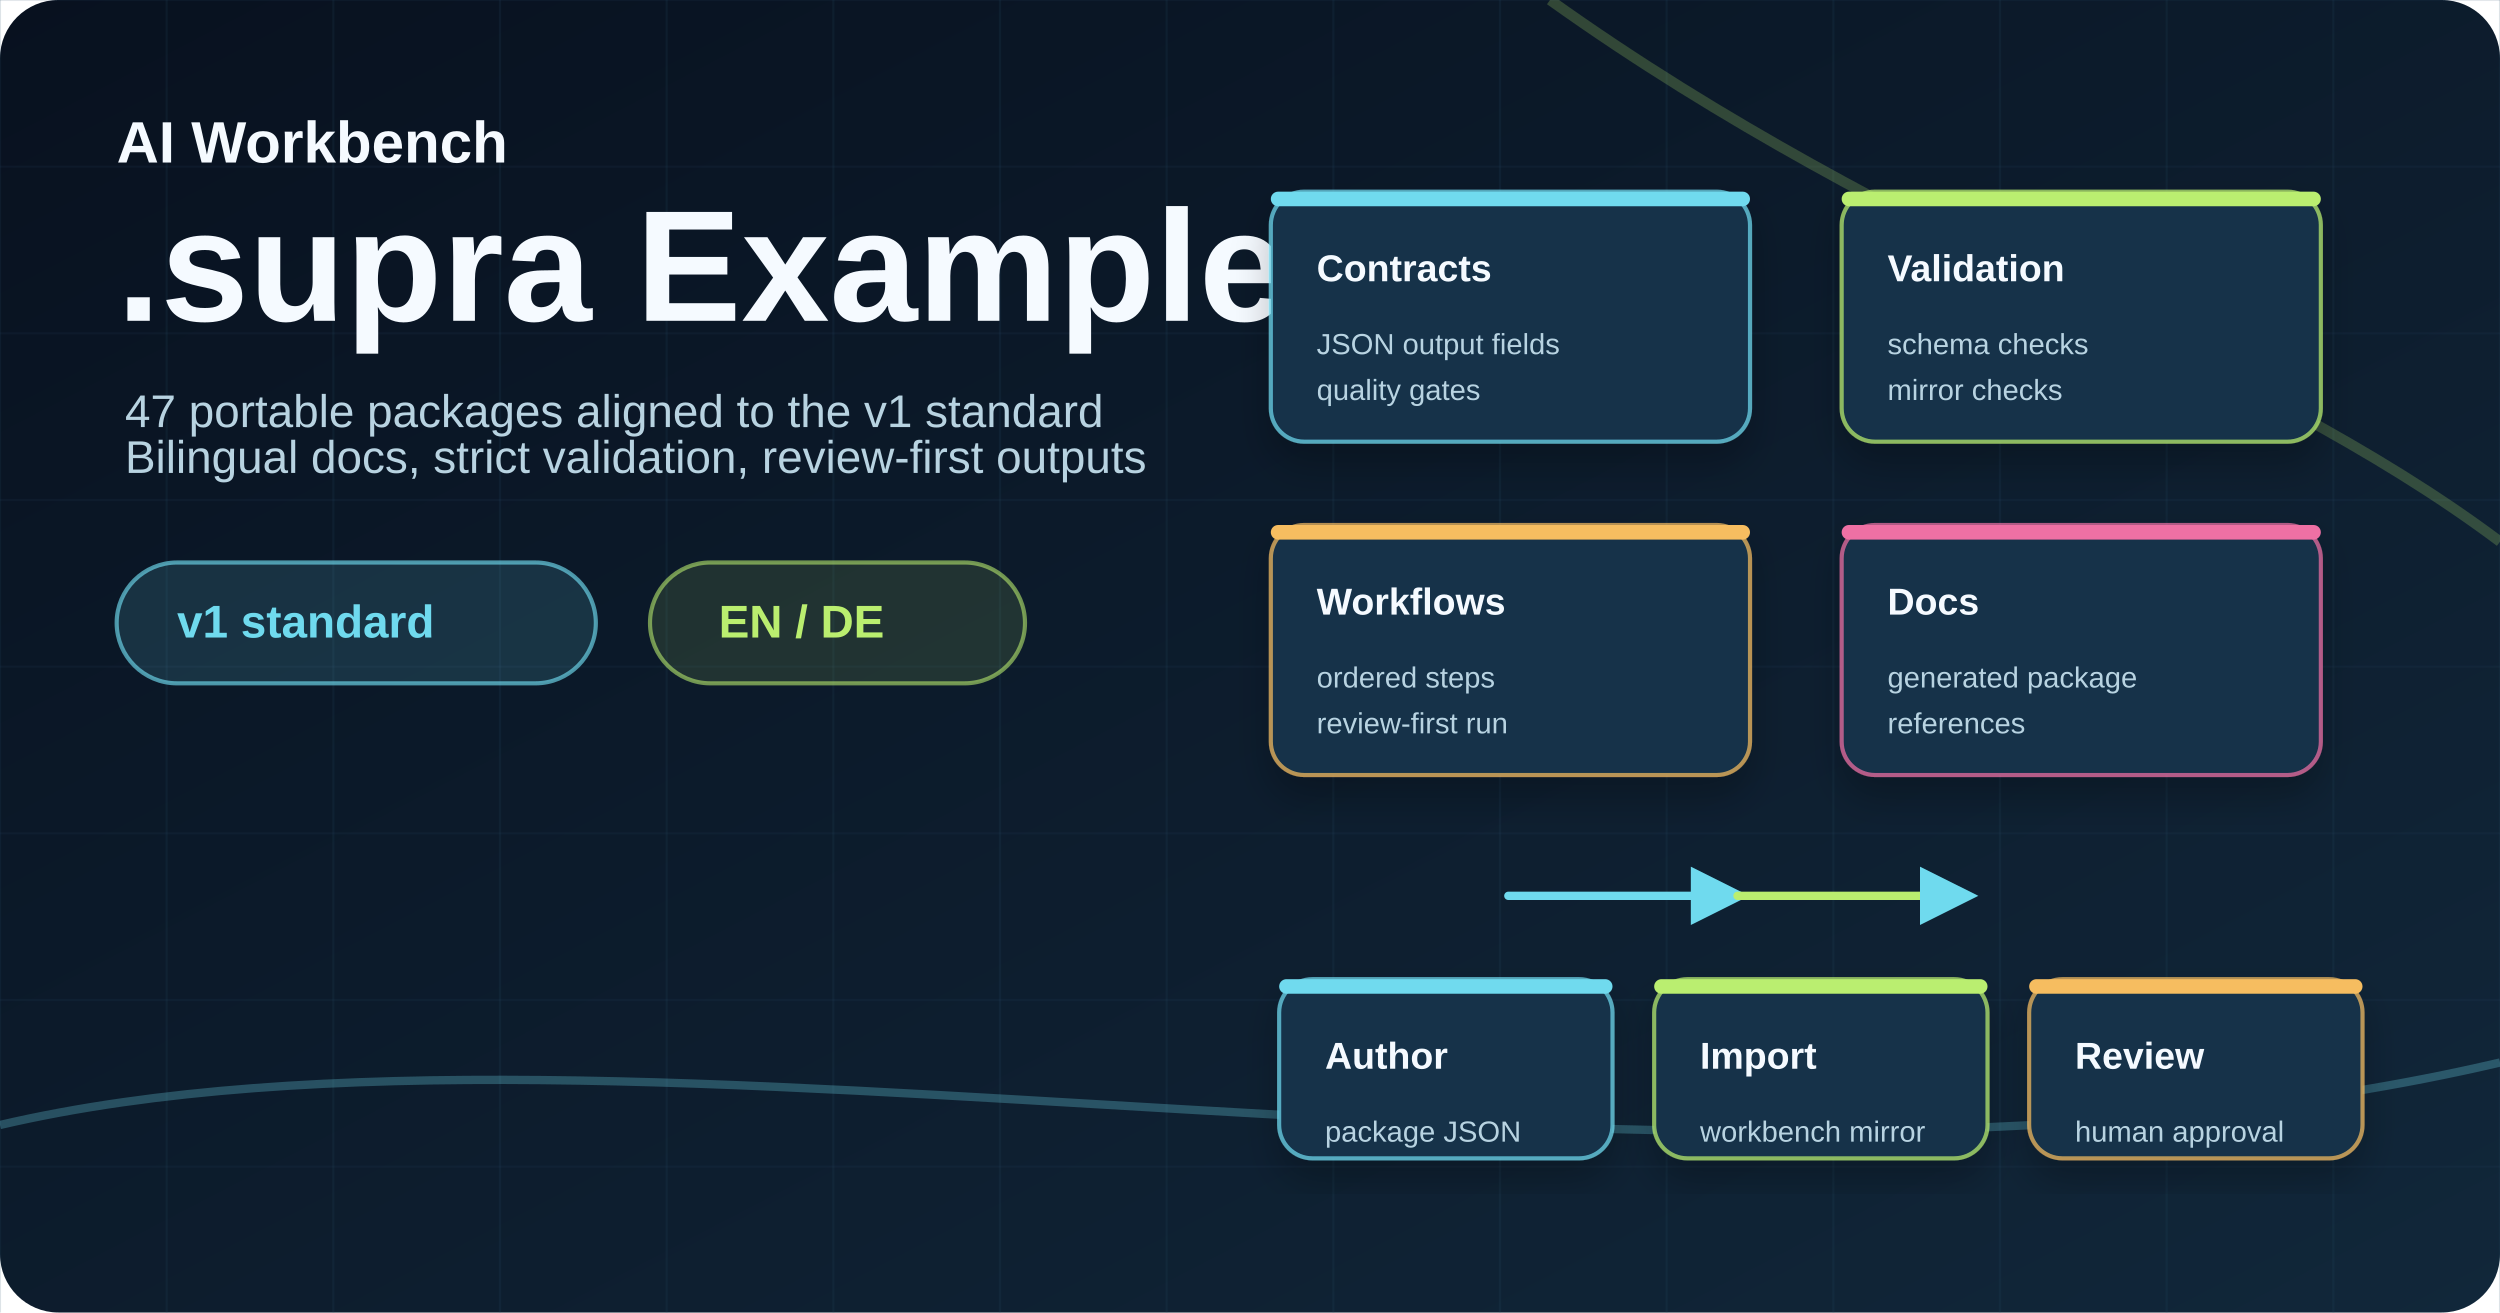
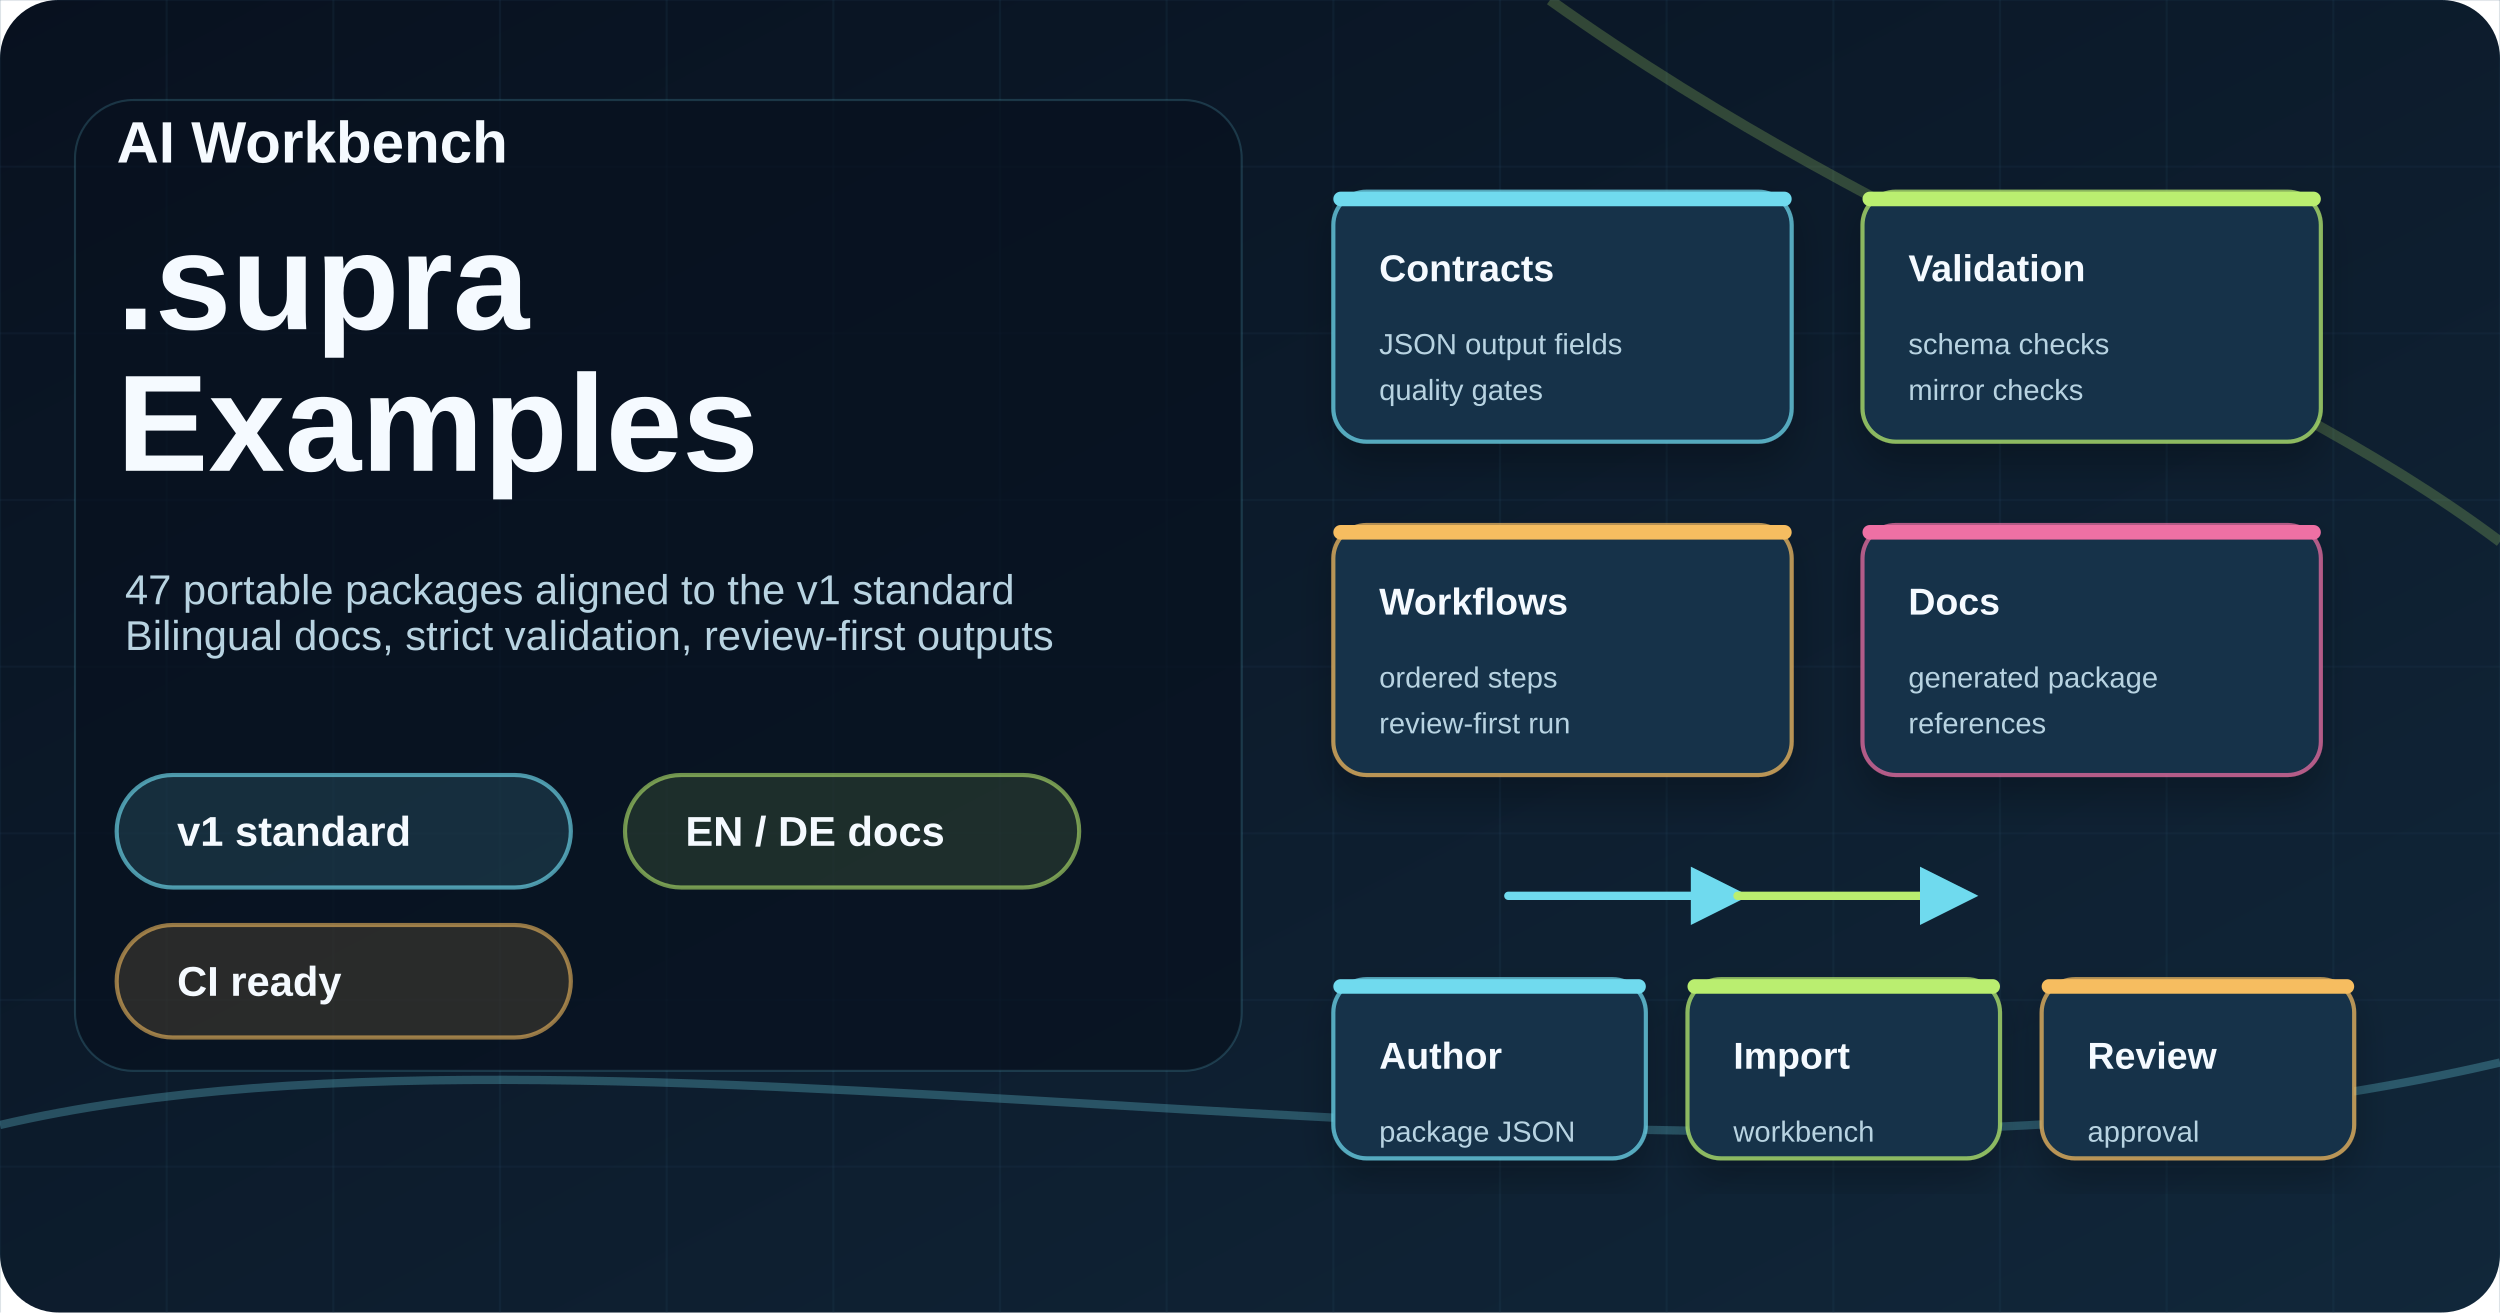
<svg xmlns="http://www.w3.org/2000/svg" width="1200" height="630" viewBox="0 0 1200 630" role="img" aria-labelledby="title desc">
  <defs>
    <linearGradient id="bg" x1="0" x2="1" y1="0" y2="1">
      <stop offset="0%" stop-color="rgb(8 17 31)" />
      <stop offset="100%" stop-color="rgb(17 39 58)" />
    </linearGradient>
    <filter id="shadow" x="-20%" y="-20%" width="140%" height="140%">
      <feDropShadow dx="0" dy="10" stdDeviation="9" flood-color="#000" flood-opacity="0.24" />
    </filter>
    <marker id="arrow" viewBox="0 0 10 10" refX="8" refY="5" markerWidth="7" markerHeight="7" orient="auto-start-reverse">
      <path d="M 0 0 L 10 5 L 0 10 z" fill="rgb(111 218 238)" />
    </marker>
  </defs>
  <rect width="1200" height="630" rx="28" fill="url(#bg)" />
  <line x1="0" y1="0" x2="0" y2="630" stroke="rgb(42 76 102 / 0.16)" stroke-width="1" />
  <line x1="80" y1="0" x2="80" y2="630" stroke="rgb(42 76 102 / 0.16)" stroke-width="1" />
  <line x1="160" y1="0" x2="160" y2="630" stroke="rgb(42 76 102 / 0.16)" stroke-width="1" />
  <line x1="240" y1="0" x2="240" y2="630" stroke="rgb(42 76 102 / 0.16)" stroke-width="1" />
  <line x1="320" y1="0" x2="320" y2="630" stroke="rgb(42 76 102 / 0.16)" stroke-width="1" />
  <line x1="400" y1="0" x2="400" y2="630" stroke="rgb(42 76 102 / 0.16)" stroke-width="1" />
  <line x1="480" y1="0" x2="480" y2="630" stroke="rgb(42 76 102 / 0.16)" stroke-width="1" />
  <line x1="560" y1="0" x2="560" y2="630" stroke="rgb(42 76 102 / 0.16)" stroke-width="1" />
  <line x1="640" y1="0" x2="640" y2="630" stroke="rgb(42 76 102 / 0.16)" stroke-width="1" />
  <line x1="720" y1="0" x2="720" y2="630" stroke="rgb(42 76 102 / 0.16)" stroke-width="1" />
  <line x1="800" y1="0" x2="800" y2="630" stroke="rgb(42 76 102 / 0.16)" stroke-width="1" />
  <line x1="880" y1="0" x2="880" y2="630" stroke="rgb(42 76 102 / 0.16)" stroke-width="1" />
  <line x1="960" y1="0" x2="960" y2="630" stroke="rgb(42 76 102 / 0.16)" stroke-width="1" />
  <line x1="1040" y1="0" x2="1040" y2="630" stroke="rgb(42 76 102 / 0.16)" stroke-width="1" />
  <line x1="1120" y1="0" x2="1120" y2="630" stroke="rgb(42 76 102 / 0.16)" stroke-width="1" />
  <line x1="1200" y1="0" x2="1200" y2="630" stroke="rgb(42 76 102 / 0.16)" stroke-width="1" />
  <line x1="0" y1="0" x2="1200" y2="0" stroke="rgb(42 76 102 / 0.13)" stroke-width="1" />
  <line x1="0" y1="80" x2="1200" y2="80" stroke="rgb(42 76 102 / 0.13)" stroke-width="1" />
  <line x1="0" y1="160" x2="1200" y2="160" stroke="rgb(42 76 102 / 0.13)" stroke-width="1" />
  <line x1="0" y1="240" x2="1200" y2="240" stroke="rgb(42 76 102 / 0.13)" stroke-width="1" />
  <line x1="0" y1="320" x2="1200" y2="320" stroke="rgb(42 76 102 / 0.13)" stroke-width="1" />
  <line x1="0" y1="400" x2="1200" y2="400" stroke="rgb(42 76 102 / 0.13)" stroke-width="1" />
  <line x1="0" y1="480" x2="1200" y2="480" stroke="rgb(42 76 102 / 0.13)" stroke-width="1" />
  <line x1="0" y1="560" x2="1200" y2="560" stroke="rgb(42 76 102 / 0.13)" stroke-width="1" />
  <path d="M 0 540 C 300 470, 816 600, 1200 510" fill="none" stroke="rgb(111 218 238 / 0.28)" stroke-width="4" />
  <path d="M 744 0 C 912 120, 1080 170, 1200 260" fill="none" stroke="rgb(186 238 111 / 0.22)" stroke-width="5" />
+   <rect x="36" y="48" width="560" height="466" rx="28" fill="rgb(8 17 31 / 0.72)" stroke="rgb(111 218 238 / 0.18)" stroke-width="1" />
  <text x="56" y="78" fill="rgb(245 250 255)" font-size="28" font-family="Arial, Helvetica, sans-serif" font-weight="700">AI Workbench</text>
-   <text x="56" y="154" fill="rgb(245 250 255)" font-size="76" font-family="Arial, Helvetica, sans-serif" font-weight="700">.supra Examples</text>
-   <text x="60" y="205" fill="rgb(184 211 225)" font-size="22" font-family="Arial, Helvetica, sans-serif" font-weight="400">47 portable packages aligned to the v1 standard</text>
-   <text x="60" y="227" fill="rgb(184 211 225)" font-size="22" font-family="Arial, Helvetica, sans-serif" font-weight="400">Bilingual docs, strict validation, review-first outputs</text>
-   <rect x="56" y="270" width="230" height="58" rx="29" fill="rgb(111 218 238 / 0.14)" stroke="rgb(111 218 238 / 0.65)" stroke-width="2" />
-   <text x="85" y="306" fill="rgb(111 218 238)" font-size="22" font-family="Arial, Helvetica, sans-serif" font-weight="700">v1 standard</text>
-   <rect x="312" y="270" width="180" height="58" rx="29" fill="rgb(186 238 111 / 0.12)" stroke="rgb(186 238 111 / 0.58)" stroke-width="2" />
-   <text x="345" y="306" fill="rgb(186 238 111)" font-size="22" font-family="Arial, Helvetica, sans-serif" font-weight="700">EN / DE</text>
+   <text x="56" y="158" fill="rgb(245 250 255)" font-size="66" font-family="Arial, Helvetica, sans-serif" font-weight="700">.supra</text>
+   <text x="56" y="226" fill="rgb(245 250 255)" font-size="66" font-family="Arial, Helvetica, sans-serif" font-weight="700">Examples</text>
+   <text x="60" y="290" fill="rgb(184 211 225)" font-size="20" font-family="Arial, Helvetica, sans-serif" font-weight="400">47 portable packages aligned to the v1 standard</text>
+   <text x="60" y="312" fill="rgb(184 211 225)" font-size="20" font-family="Arial, Helvetica, sans-serif" font-weight="400">Bilingual docs, strict validation, review-first outputs</text>
+   <rect x="56" y="372" width="218" height="54" rx="27" fill="rgb(111 218 238 / 0.14)" stroke="rgb(111 218 238 / 0.65)" stroke-width="2" />
+   <text x="85" y="406" fill="rgb(245 250 255)" font-size="20" font-family="Arial, Helvetica, sans-serif" font-weight="700">v1 standard</text>
+   <rect x="300" y="372" width="218" height="54" rx="27" fill="rgb(186 238 111 / 0.12)" stroke="rgb(186 238 111 / 0.58)" stroke-width="2" />
+   <text x="329" y="406" fill="rgb(245 250 255)" font-size="20" font-family="Arial, Helvetica, sans-serif" font-weight="700">EN / DE docs</text>
+   <rect x="56" y="444" width="218" height="54" rx="27" fill="rgb(246 189 96 / 0.14)" stroke="rgb(246 189 96 / 0.58)" stroke-width="2" />
+   <text x="85" y="478" fill="rgb(245 250 255)" font-size="20" font-family="Arial, Helvetica, sans-serif" font-weight="700">CI ready</text>
  <g filter="url(#shadow)">
-     <rect x="610" y="92" width="230" height="120" rx="16" fill="rgb(18 48 72)" stroke="rgb(111 218 238 / 0.72)" stroke-width="2" />
-     <rect x="610" y="92" width="230" height="7" rx="3.5" fill="rgb(111 218 238)" />
-     <text x="632" y="135" fill="rgb(245 250 255)" font-size="18" font-family="Arial, Helvetica, sans-serif" font-weight="700">Contracts</text>
-     <text x="632" y="170" fill="rgb(184 211 225)" font-size="14" font-family="Arial, Helvetica, sans-serif" font-weight="400">JSON output fields</text>
-     <text x="632" y="192" fill="rgb(184 211 225)" font-size="14" font-family="Arial, Helvetica, sans-serif" font-weight="400">quality gates</text>
+     <rect x="640" y="92" width="220" height="120" rx="16" fill="rgb(18 48 72)" stroke="rgb(111 218 238 / 0.72)" stroke-width="2" />
+     <rect x="640" y="92" width="220" height="7" rx="3.5" fill="rgb(111 218 238)" />
+     <text x="662" y="135" fill="rgb(245 250 255)" font-size="18" font-family="Arial, Helvetica, sans-serif" font-weight="700">Contracts</text>
+     <text x="662" y="170" fill="rgb(184 211 225)" font-size="14" font-family="Arial, Helvetica, sans-serif" font-weight="400">JSON output fields</text>
+     <text x="662" y="192" fill="rgb(184 211 225)" font-size="14" font-family="Arial, Helvetica, sans-serif" font-weight="400">quality gates</text>
  </g>
  <g filter="url(#shadow)">
-     <rect x="884" y="92" width="230" height="120" rx="16" fill="rgb(18 48 72)" stroke="rgb(186 238 111 / 0.72)" stroke-width="2" />
-     <rect x="884" y="92" width="230" height="7" rx="3.5" fill="rgb(186 238 111)" />
-     <text x="906" y="135" fill="rgb(245 250 255)" font-size="18" font-family="Arial, Helvetica, sans-serif" font-weight="700">Validation</text>
-     <text x="906" y="170" fill="rgb(184 211 225)" font-size="14" font-family="Arial, Helvetica, sans-serif" font-weight="400">schema checks</text>
-     <text x="906" y="192" fill="rgb(184 211 225)" font-size="14" font-family="Arial, Helvetica, sans-serif" font-weight="400">mirror checks</text>
+     <rect x="894" y="92" width="220" height="120" rx="16" fill="rgb(18 48 72)" stroke="rgb(186 238 111 / 0.72)" stroke-width="2" />
+     <rect x="894" y="92" width="220" height="7" rx="3.5" fill="rgb(186 238 111)" />
+     <text x="916" y="135" fill="rgb(245 250 255)" font-size="18" font-family="Arial, Helvetica, sans-serif" font-weight="700">Validation</text>
+     <text x="916" y="170" fill="rgb(184 211 225)" font-size="14" font-family="Arial, Helvetica, sans-serif" font-weight="400">schema checks</text>
+     <text x="916" y="192" fill="rgb(184 211 225)" font-size="14" font-family="Arial, Helvetica, sans-serif" font-weight="400">mirror checks</text>
  </g>
  <g filter="url(#shadow)">
-     <rect x="610" y="252" width="230" height="120" rx="16" fill="rgb(18 48 72)" stroke="rgb(246 189 96 / 0.72)" stroke-width="2" />
-     <rect x="610" y="252" width="230" height="7" rx="3.5" fill="rgb(246 189 96)" />
-     <text x="632" y="295" fill="rgb(245 250 255)" font-size="18" font-family="Arial, Helvetica, sans-serif" font-weight="700">Workflows</text>
-     <text x="632" y="330" fill="rgb(184 211 225)" font-size="14" font-family="Arial, Helvetica, sans-serif" font-weight="400">ordered steps</text>
-     <text x="632" y="352" fill="rgb(184 211 225)" font-size="14" font-family="Arial, Helvetica, sans-serif" font-weight="400">review-first run</text>
+     <rect x="640" y="252" width="220" height="120" rx="16" fill="rgb(18 48 72)" stroke="rgb(246 189 96 / 0.72)" stroke-width="2" />
+     <rect x="640" y="252" width="220" height="7" rx="3.5" fill="rgb(246 189 96)" />
+     <text x="662" y="295" fill="rgb(245 250 255)" font-size="18" font-family="Arial, Helvetica, sans-serif" font-weight="700">Workflows</text>
+     <text x="662" y="330" fill="rgb(184 211 225)" font-size="14" font-family="Arial, Helvetica, sans-serif" font-weight="400">ordered steps</text>
+     <text x="662" y="352" fill="rgb(184 211 225)" font-size="14" font-family="Arial, Helvetica, sans-serif" font-weight="400">review-first run</text>
  </g>
  <g filter="url(#shadow)">
-     <rect x="884" y="252" width="230" height="120" rx="16" fill="rgb(18 48 72)" stroke="rgb(238 111 164 / 0.72)" stroke-width="2" />
-     <rect x="884" y="252" width="230" height="7" rx="3.5" fill="rgb(238 111 164)" />
-     <text x="906" y="295" fill="rgb(245 250 255)" font-size="18" font-family="Arial, Helvetica, sans-serif" font-weight="700">Docs</text>
-     <text x="906" y="330" fill="rgb(184 211 225)" font-size="14" font-family="Arial, Helvetica, sans-serif" font-weight="400">generated package</text>
-     <text x="906" y="352" fill="rgb(184 211 225)" font-size="14" font-family="Arial, Helvetica, sans-serif" font-weight="400">references</text>
+     <rect x="894" y="252" width="220" height="120" rx="16" fill="rgb(18 48 72)" stroke="rgb(238 111 164 / 0.72)" stroke-width="2" />
+     <rect x="894" y="252" width="220" height="7" rx="3.5" fill="rgb(238 111 164)" />
+     <text x="916" y="295" fill="rgb(245 250 255)" font-size="18" font-family="Arial, Helvetica, sans-serif" font-weight="700">Docs</text>
+     <text x="916" y="330" fill="rgb(184 211 225)" font-size="14" font-family="Arial, Helvetica, sans-serif" font-weight="400">generated package</text>
+     <text x="916" y="352" fill="rgb(184 211 225)" font-size="14" font-family="Arial, Helvetica, sans-serif" font-weight="400">references</text>
  </g>
  <line x1="724" y1="430" x2="834" y2="430" stroke="rgb(111 218 238)" stroke-width="4" stroke-linecap="round" marker-end="url(#arrow)" />
  <line x1="834" y1="430" x2="944" y2="430" stroke="rgb(186 238 111)" stroke-width="4" stroke-linecap="round" marker-end="url(#arrow)" />
  <g filter="url(#shadow)">
-     <rect x="614" y="470" width="160" height="86" rx="16" fill="rgb(18 48 72)" stroke="rgb(111 218 238 / 0.72)" stroke-width="2" />
-     <rect x="614" y="470" width="160" height="7" rx="3.5" fill="rgb(111 218 238)" />
-     <text x="636" y="513" fill="rgb(245 250 255)" font-size="18" font-family="Arial, Helvetica, sans-serif" font-weight="700">Author</text>
-     <text x="636" y="548" fill="rgb(184 211 225)" font-size="14" font-family="Arial, Helvetica, sans-serif" font-weight="400">package JSON</text>
+     <rect x="640" y="470" width="150" height="86" rx="16" fill="rgb(18 48 72)" stroke="rgb(111 218 238 / 0.72)" stroke-width="2" />
+     <rect x="640" y="470" width="150" height="7" rx="3.5" fill="rgb(111 218 238)" />
+     <text x="662" y="513" fill="rgb(245 250 255)" font-size="18" font-family="Arial, Helvetica, sans-serif" font-weight="700">Author</text>
+     <text x="662" y="548" fill="rgb(184 211 225)" font-size="14" font-family="Arial, Helvetica, sans-serif" font-weight="400">package JSON</text>
  </g>
  <g filter="url(#shadow)">
-     <rect x="794" y="470" width="160" height="86" rx="16" fill="rgb(18 48 72)" stroke="rgb(186 238 111 / 0.72)" stroke-width="2" />
-     <rect x="794" y="470" width="160" height="7" rx="3.5" fill="rgb(186 238 111)" />
-     <text x="816" y="513" fill="rgb(245 250 255)" font-size="18" font-family="Arial, Helvetica, sans-serif" font-weight="700">Import</text>
-     <text x="816" y="548" fill="rgb(184 211 225)" font-size="14" font-family="Arial, Helvetica, sans-serif" font-weight="400">workbench mirror</text>
+     <rect x="810" y="470" width="150" height="86" rx="16" fill="rgb(18 48 72)" stroke="rgb(186 238 111 / 0.72)" stroke-width="2" />
+     <rect x="810" y="470" width="150" height="7" rx="3.5" fill="rgb(186 238 111)" />
+     <text x="832" y="513" fill="rgb(245 250 255)" font-size="18" font-family="Arial, Helvetica, sans-serif" font-weight="700">Import</text>
+     <text x="832" y="548" fill="rgb(184 211 225)" font-size="14" font-family="Arial, Helvetica, sans-serif" font-weight="400">workbench</text>
  </g>
  <g filter="url(#shadow)">
-     <rect x="974" y="470" width="160" height="86" rx="16" fill="rgb(18 48 72)" stroke="rgb(246 189 96 / 0.72)" stroke-width="2" />
-     <rect x="974" y="470" width="160" height="7" rx="3.5" fill="rgb(246 189 96)" />
-     <text x="996" y="513" fill="rgb(245 250 255)" font-size="18" font-family="Arial, Helvetica, sans-serif" font-weight="700">Review</text>
-     <text x="996" y="548" fill="rgb(184 211 225)" font-size="14" font-family="Arial, Helvetica, sans-serif" font-weight="400">human approval</text>
+     <rect x="980" y="470" width="150" height="86" rx="16" fill="rgb(18 48 72)" stroke="rgb(246 189 96 / 0.72)" stroke-width="2" />
+     <rect x="980" y="470" width="150" height="7" rx="3.5" fill="rgb(246 189 96)" />
+     <text x="1002" y="513" fill="rgb(245 250 255)" font-size="18" font-family="Arial, Helvetica, sans-serif" font-weight="700">Review</text>
+     <text x="1002" y="548" fill="rgb(184 211 225)" font-size="14" font-family="Arial, Helvetica, sans-serif" font-weight="400">approval</text>
  </g>
</svg>
